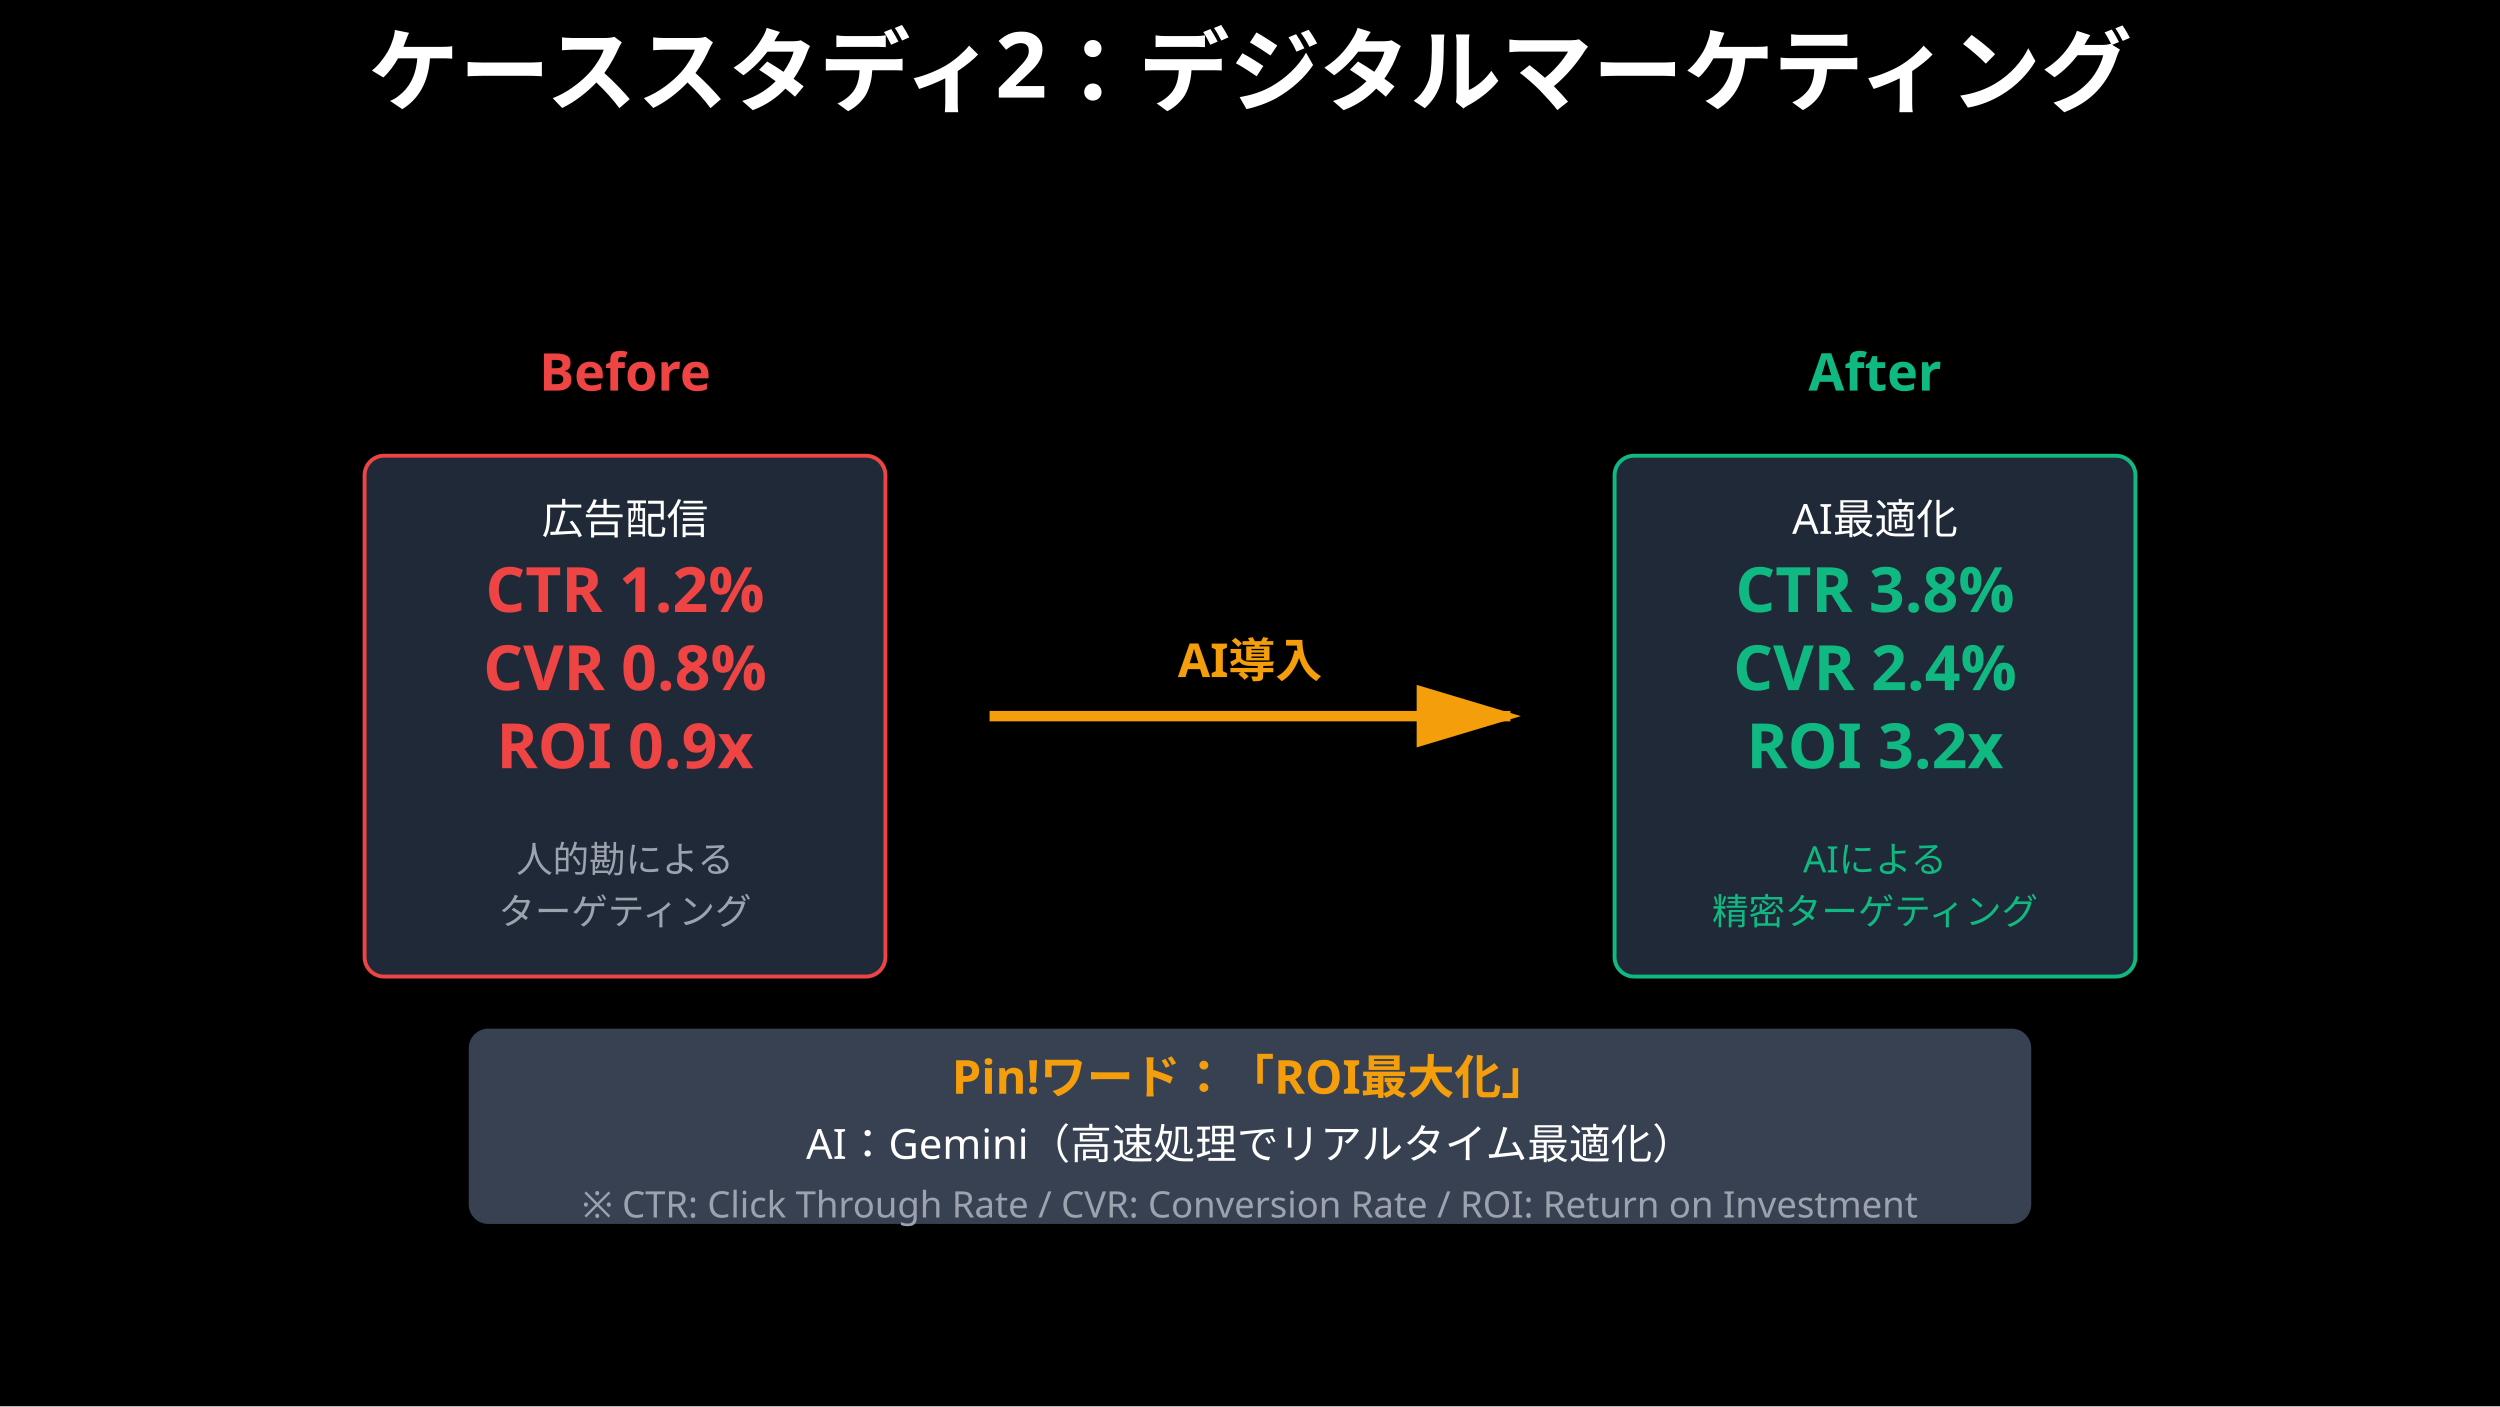
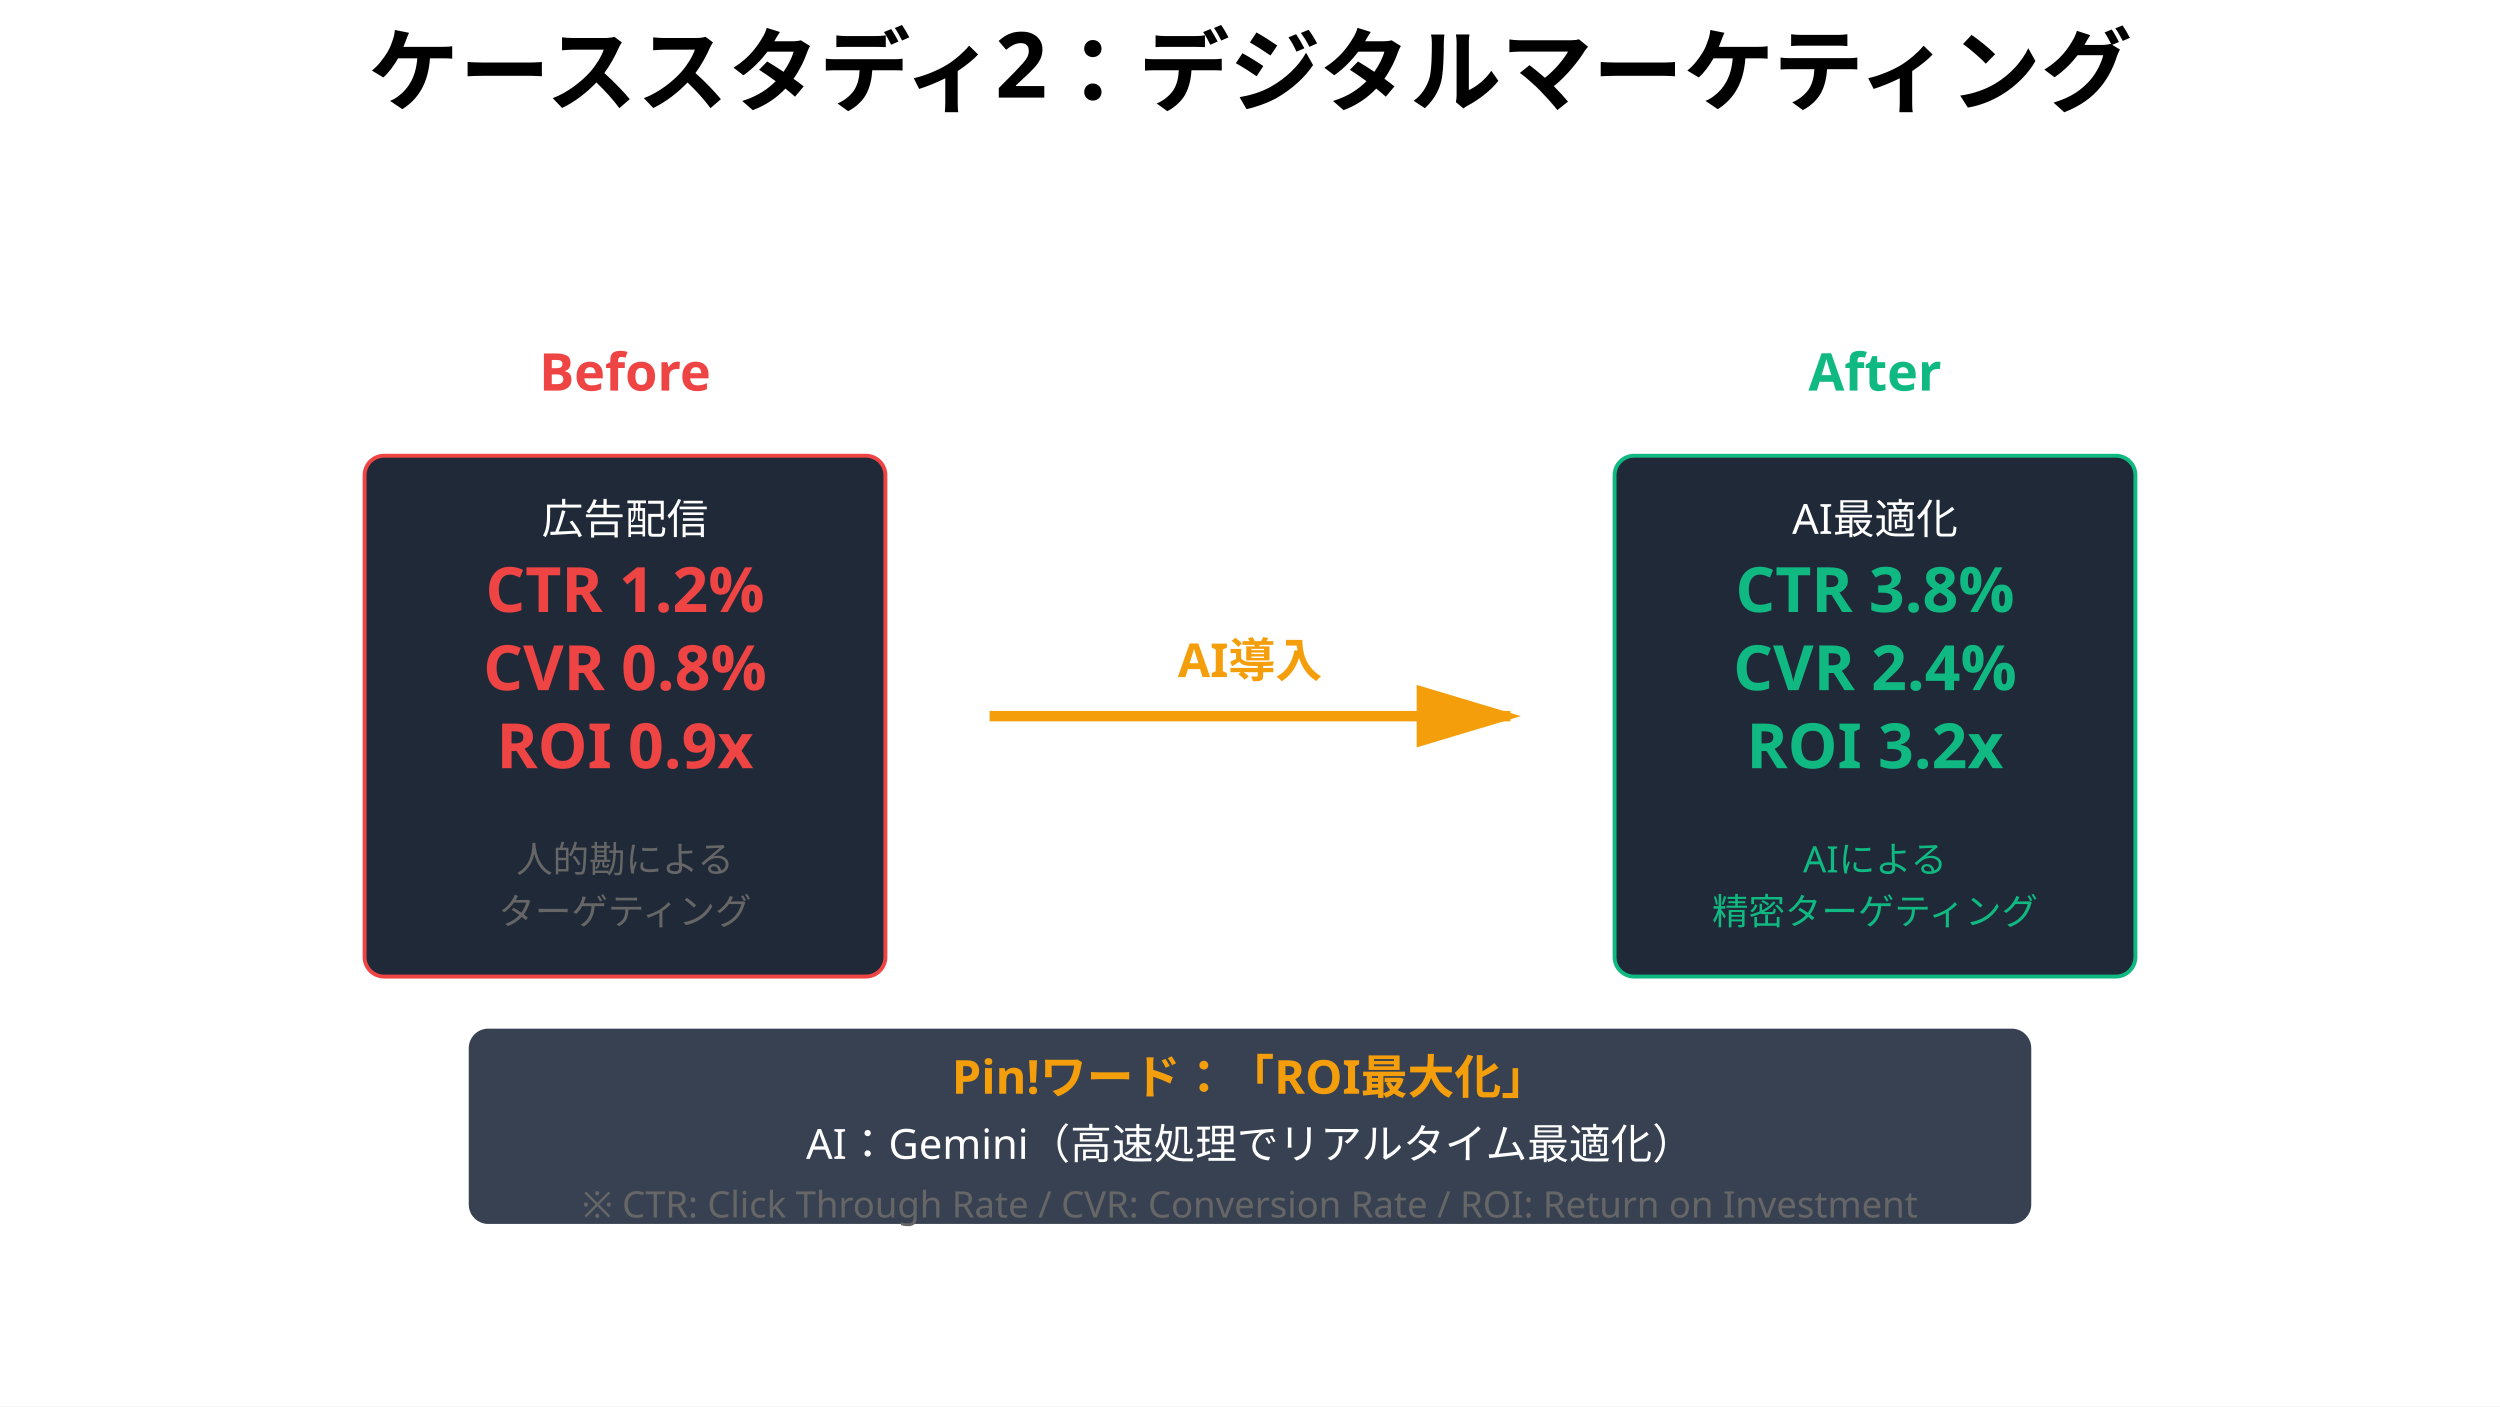
<svg xmlns="http://www.w3.org/2000/svg" viewBox="0 0 1920 1080">
-   <rect width="1920" height="1080" fill="#000000" />
-   <text x="960" y="80" font-family="Noto Sans, Noto Sans JP, sans-serif" font-size="70" font-weight="700" text-anchor="middle" fill="#FFFFFF">
+   <rect width="1920" height="1080" fill="#FFFFFF" />
+   <text x="960" y="80" font-family="Noto Sans, Noto Sans JP, sans-serif" font-size="70" font-weight="700" text-anchor="middle" fill="#000000">
    ケーススタディ2：デジタルマーケティング
  </text>
  <g transform="translate(480, 350)">
    <text x="0" y="-50" font-family="Noto Sans, Noto Sans JP, sans-serif" font-size="40" font-weight="bold" text-anchor="middle" fill="#EF4444">Before</text>
    <rect x="-200" y="0" width="400" height="400" fill="#1F2937" rx="15" stroke="#EF4444" stroke-width="3" />
    <text x="0" y="60" font-family="Noto Sans, Noto Sans JP, sans-serif" font-size="32" text-anchor="middle" fill="#FFFFFF">広告配信</text>
    <text x="0" y="120" font-family="Noto Sans, Noto Sans JP, sans-serif" font-size="48" font-weight="700" text-anchor="middle" fill="#EF4444">CTR 1.2%</text>
    <text x="0" y="180" font-family="Noto Sans, Noto Sans JP, sans-serif" font-size="48" font-weight="700" text-anchor="middle" fill="#EF4444">CVR 0.8%</text>
    <text x="0" y="240" font-family="Noto Sans, Noto Sans JP, sans-serif" font-size="48" font-weight="700" text-anchor="middle" fill="#EF4444">ROI 0.9x</text>
-     <text x="0" y="320" font-family="Noto Sans, Noto Sans JP, sans-serif" font-size="28" text-anchor="middle" fill="#9CA3AF">人的勘による</text>
-     <text x="0" y="360" font-family="Noto Sans, Noto Sans JP, sans-serif" font-size="28" text-anchor="middle" fill="#9CA3AF">ターゲティング</text>
+     <text x="0" y="320" font-family="Noto Sans, Noto Sans JP, sans-serif" font-size="28" text-anchor="middle" fill="#666666">人的勘による</text>
+     <text x="0" y="360" font-family="Noto Sans, Noto Sans JP, sans-serif" font-size="28" text-anchor="middle" fill="#666666">ターゲティング</text>
  </g>
  <g transform="translate(1440, 350)">
    <text x="0" y="-50" font-family="Noto Sans, Noto Sans JP, sans-serif" font-size="40" font-weight="bold" text-anchor="middle" fill="#10B981">After</text>
    <rect x="-200" y="0" width="400" height="400" fill="#1F2937" rx="15" stroke="#10B981" stroke-width="3" />
    <text x="0" y="60" font-family="Noto Sans, Noto Sans JP, sans-serif" font-size="32" text-anchor="middle" fill="#FFFFFF">AI最適化</text>
    <text x="0" y="120" font-family="Noto Sans, Noto Sans JP, sans-serif" font-size="48" font-weight="700" text-anchor="middle" fill="#10B981">CTR 3.8%</text>
    <text x="0" y="180" font-family="Noto Sans, Noto Sans JP, sans-serif" font-size="48" font-weight="700" text-anchor="middle" fill="#10B981">CVR 2.4%</text>
    <text x="0" y="240" font-family="Noto Sans, Noto Sans JP, sans-serif" font-size="48" font-weight="700" text-anchor="middle" fill="#10B981">ROI 3.2x</text>
    <text x="0" y="320" font-family="Noto Sans, Noto Sans JP, sans-serif" font-size="28" text-anchor="middle" fill="#10B981">AIによる</text>
    <text x="0" y="360" font-family="Noto Sans, Noto Sans JP, sans-serif" font-size="28" text-anchor="middle" fill="#10B981">精密ターゲティング</text>
  </g>
  <g transform="translate(960, 550)">
    <path d="M -200 0 L 200 0" stroke="#F59E0B" stroke-width="8" fill="none" marker-end="url(#arrowhead6)" />
    <text x="0" y="-30" font-family="Noto Sans, Noto Sans JP, sans-serif" font-size="36" font-weight="bold" text-anchor="middle" fill="#F59E0B">AI導入</text>
  </g>
  <g transform="translate(960, 850)">
    <rect x="-600" y="-60" width="1200" height="150" fill="#374151" rx="15" />
    <text x="0" y="-10" font-family="Noto Sans, Noto Sans JP, sans-serif" font-size="36" font-weight="bold" text-anchor="middle" fill="#F59E0B">
      Pin!ワード：「ROI最大化」
    </text>
    <text x="0" y="40" font-family="Noto Sans, Noto Sans JP, sans-serif" font-size="32" text-anchor="middle" fill="#FFFFFF">
      AI：Gemini（高速処理でリアルタイム最適化）
    </text>
-     <text x="0" y="85" font-family="Noto Sans, Noto Sans JP, sans-serif" font-size="28" text-anchor="middle" fill="#9CA3AF">
+     <text x="0" y="85" font-family="Noto Sans, Noto Sans JP, sans-serif" font-size="28" text-anchor="middle" fill="#666666">
      ※ CTR: Click Through Rate / CVR: Conversion Rate / ROI: Return on Investment
    </text>
  </g>
  <defs>
    <marker id="arrowhead6" markerWidth="10" markerHeight="10" refX="9" refY="3" orient="auto">
      <polygon points="0 0, 10 3, 0 6" fill="#F59E0B" />
    </marker>
  </defs>
</svg>
